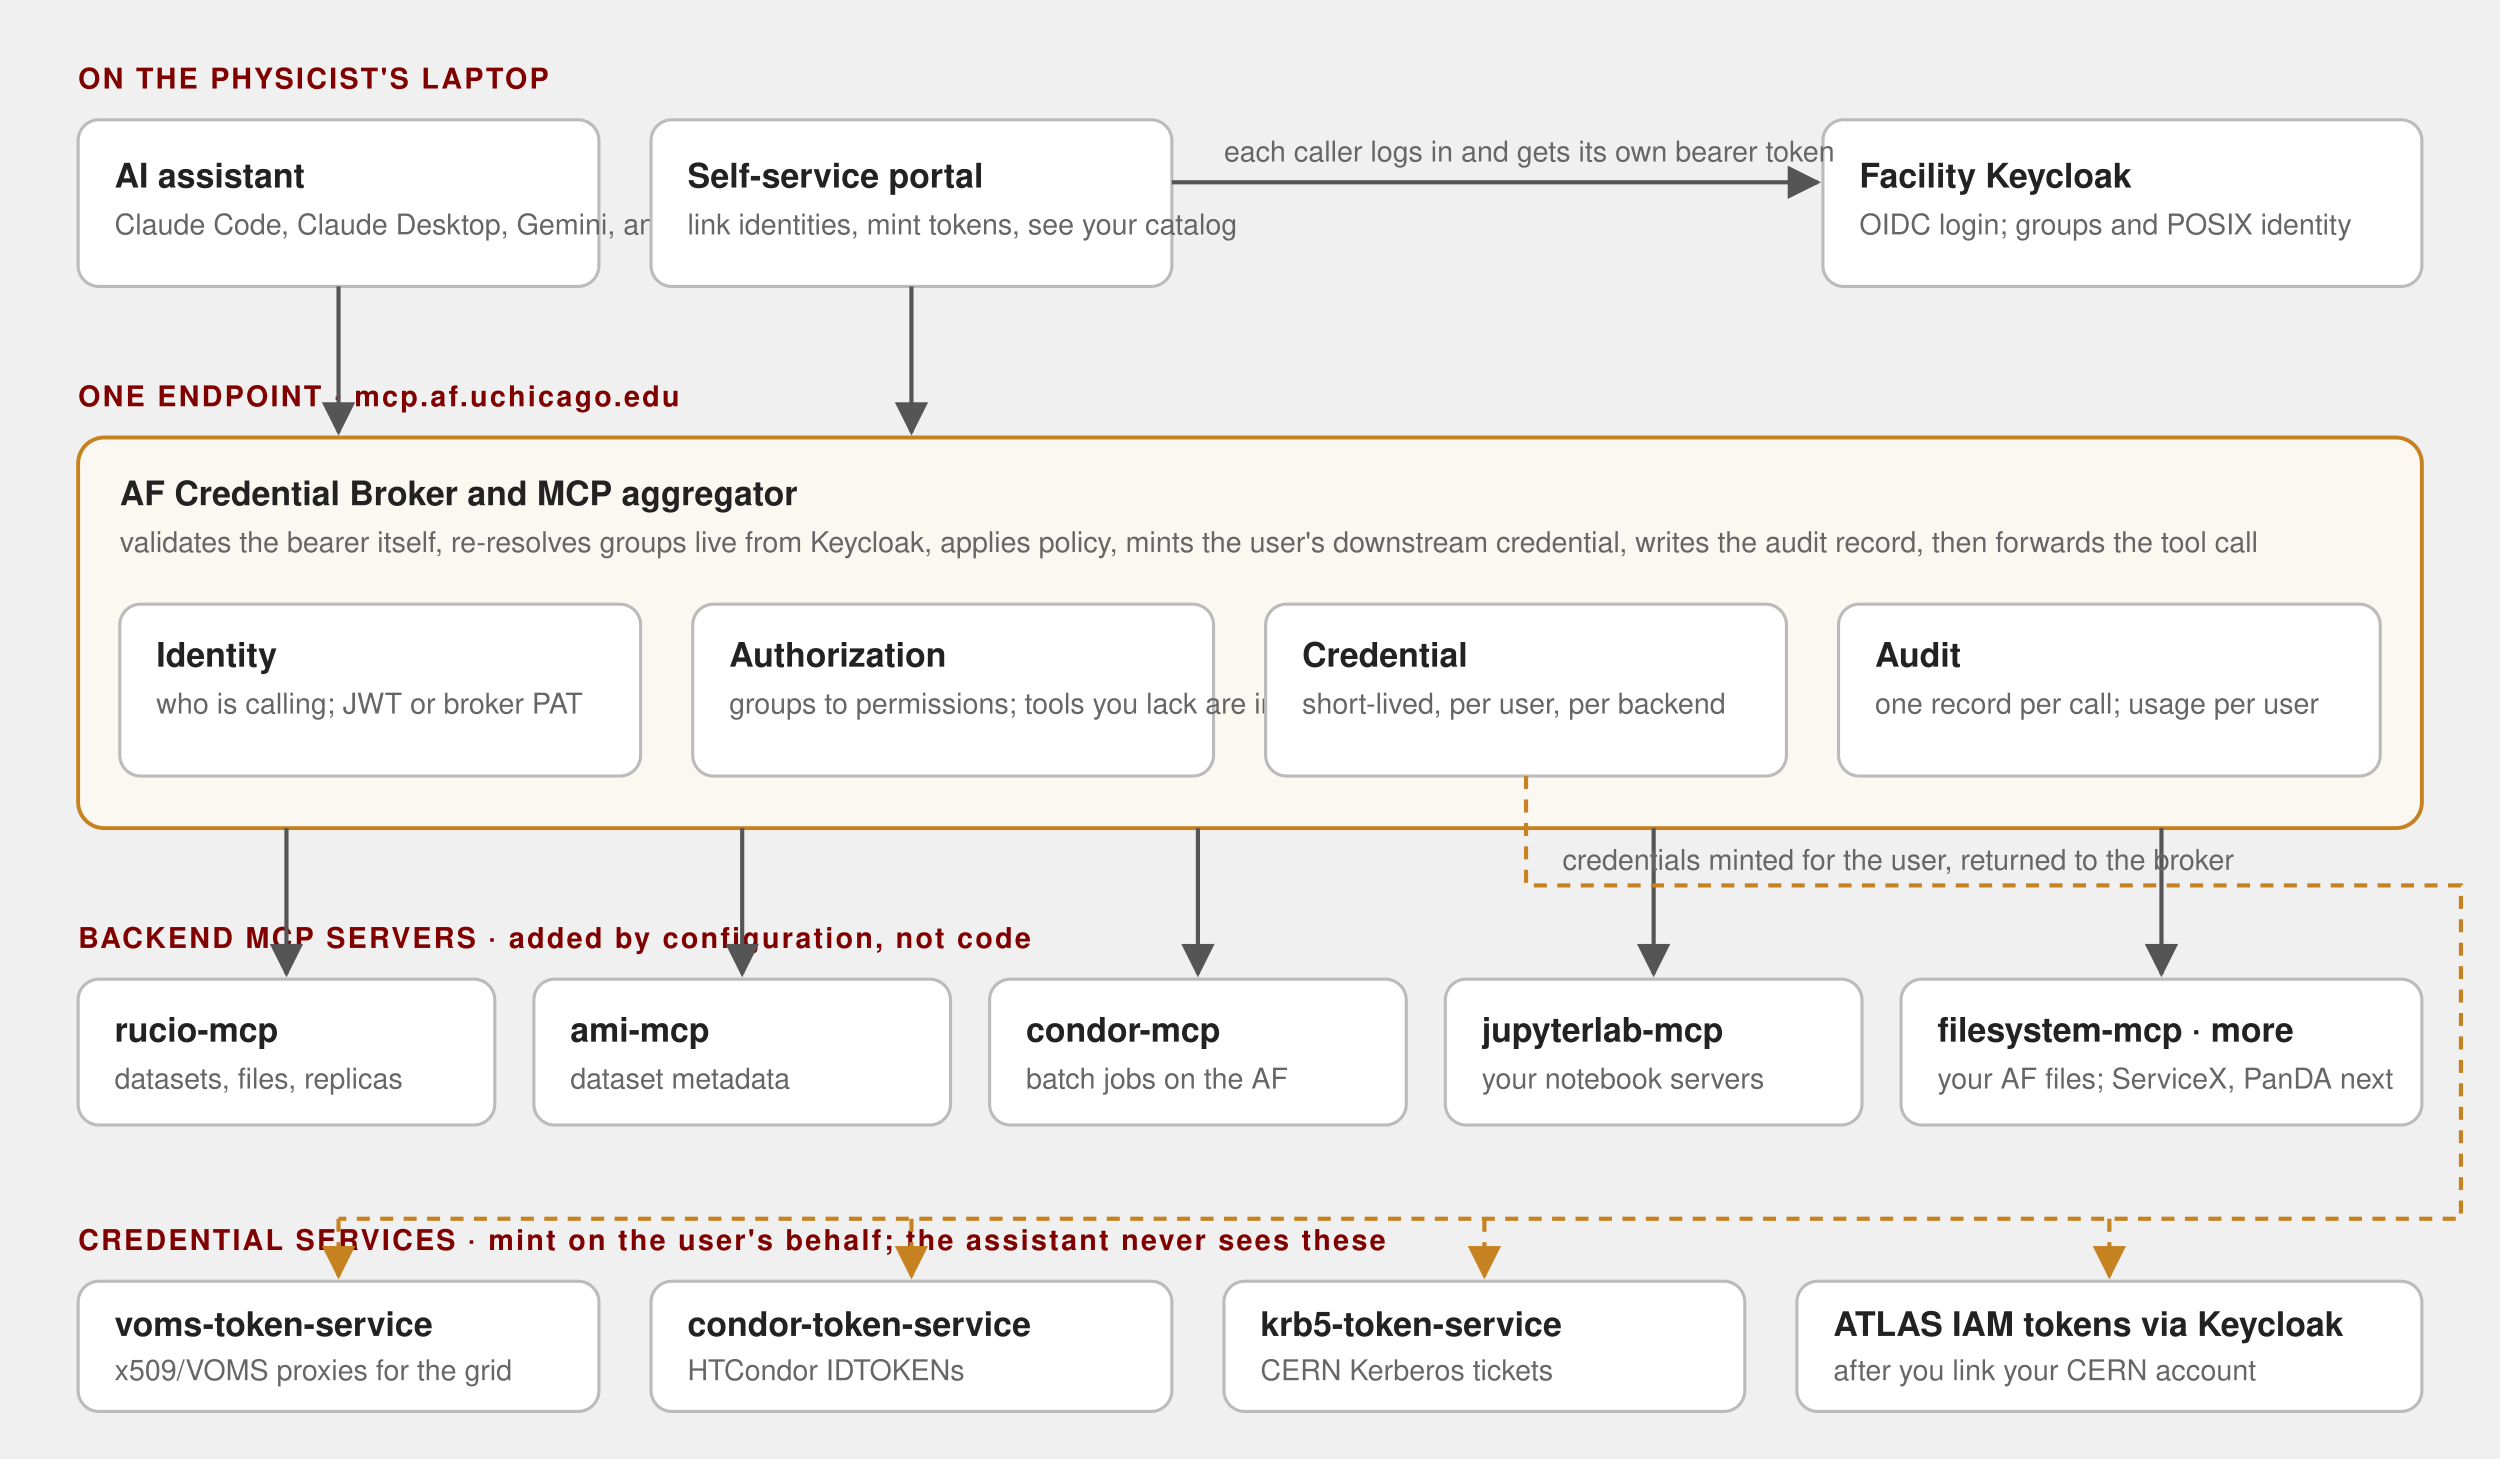
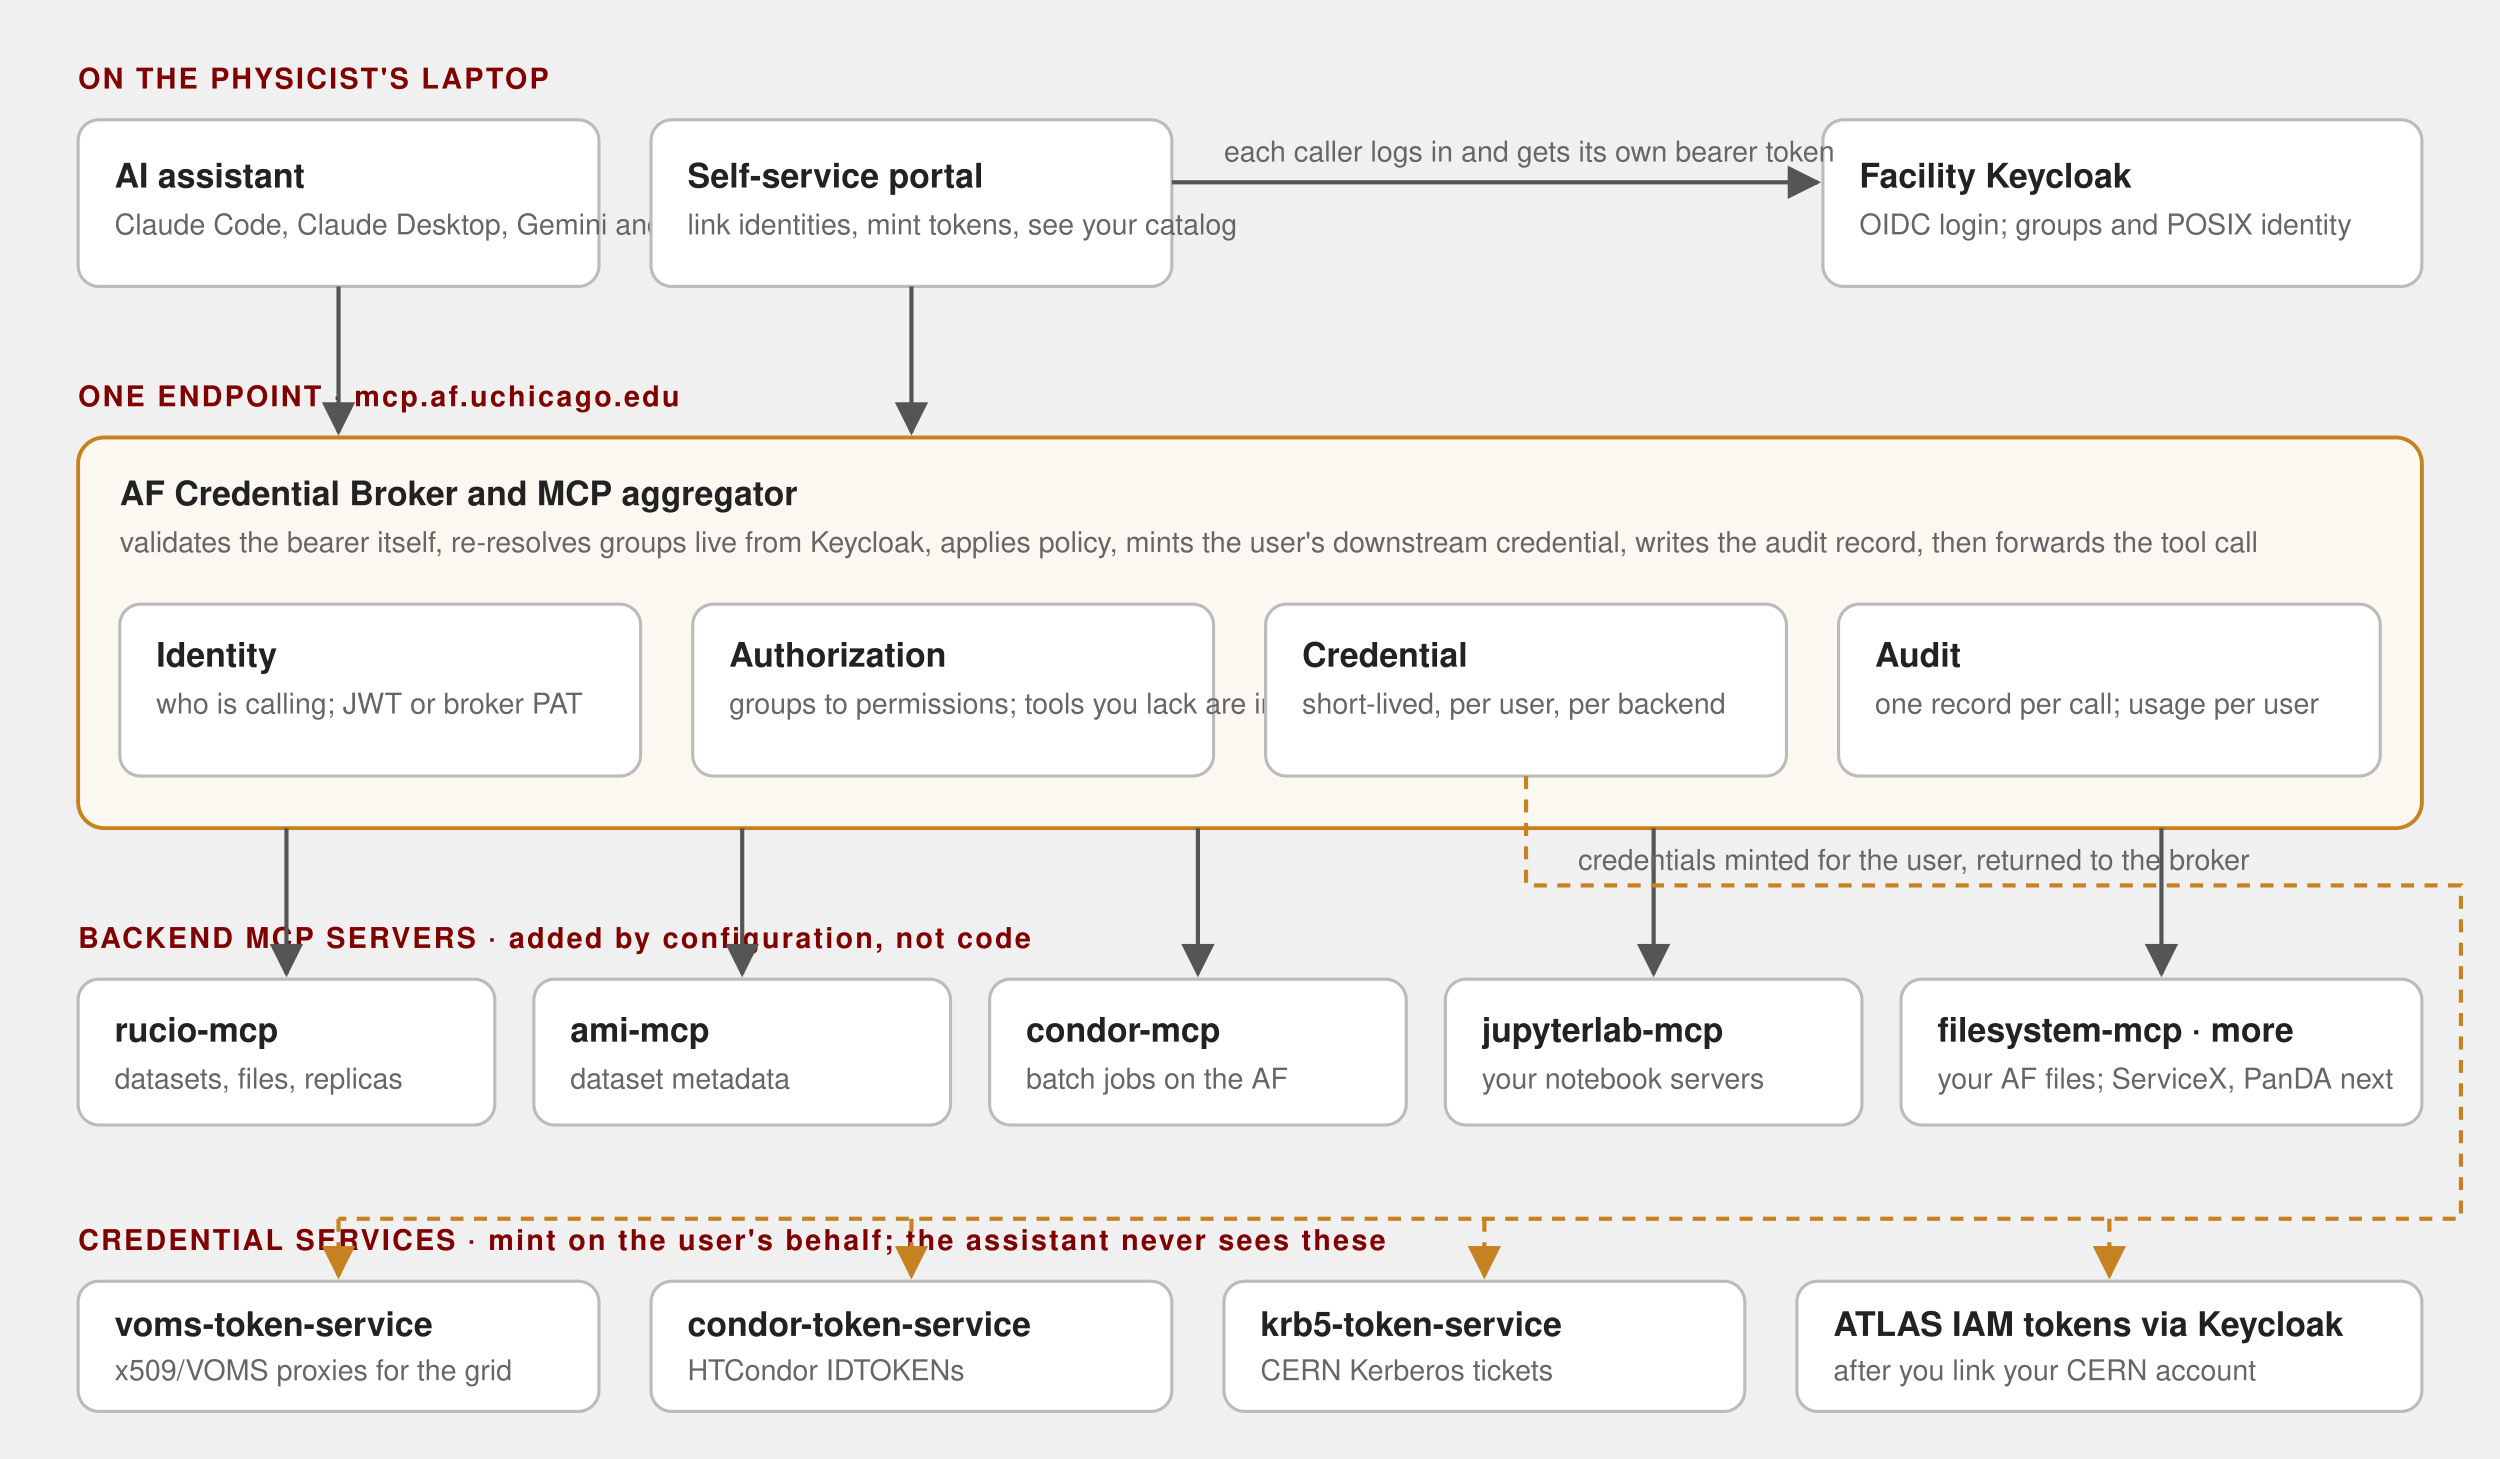
<svg xmlns="http://www.w3.org/2000/svg" viewBox="0 0 960 560" font-family="Plus Jakarta Sans, Helvetica, Arial, sans-serif" role="img" aria-labelledby="t d">
  <defs>
    <marker id="arr" viewBox="0 0 10 10" refX="9" refY="5" markerWidth="8" markerHeight="8" orient="auto-start-reverse">
      <path d="M0 0L10 5L0 10z" fill="#555" />
    </marker>
    <marker id="arr2" viewBox="0 0 10 10" refX="9" refY="5" markerWidth="8" markerHeight="8" orient="auto-start-reverse">
      <path d="M0 0L10 5L0 10z" fill="#C68220" />
    </marker>
  </defs>
  <style>
    .box{fill:#fff;stroke:#bbb;stroke-width:1.2;rx:8}
    .lab{font-size:13px;fill:#222;font-weight:600}
    .sub{font-size:11px;fill:#666}
    .flow{stroke:#555;stroke-width:1.6;fill:none;marker-end:url(#arr)}
    .cred{stroke:#C68220;stroke-width:1.6;fill:none;stroke-dasharray:5 4;marker-end:url(#arr2)}
    .zone{font-size:11px;fill:#800000;font-weight:600;letter-spacing:.08em}
  </style>
  <text class="zone" x="30" y="34">ON THE PHYSICIST'S LAPTOP</text>
  <rect class="box" x="30" y="46" width="200" height="64" />
  <text class="lab" x="44" y="72">AI assistant</text>
-   <text class="sub" x="44" y="90">Claude Code, Claude Desktop, Gemini, any MCP client</text>
+   <text class="sub" x="44" y="90">Claude Code, Claude Desktop, Gemini and more</text>
  <rect class="box" x="250" y="46" width="200" height="64" />
  <text class="lab" x="264" y="72">Self-service portal</text>
  <text class="sub" x="264" y="90">link identities, mint tokens, see your catalog</text>
  <rect class="box" x="700" y="46" width="230" height="64" />
  <text class="lab" x="714" y="72">Facility Keycloak</text>
  <text class="sub" x="714" y="90">OIDC login; groups and POSIX identity</text>
  <path class="flow" d="M450 70 H698" />
  <text class="sub" x="470" y="62">each caller logs in and gets its own bearer token</text>
  <text class="zone" x="30" y="156">ONE ENDPOINT  ·  mcp.af.uchicago.edu</text>
  <rect x="30" y="168" width="900" height="150" fill="#fbf7f1" stroke="#C68220" stroke-width="1.5" rx="10" />
  <text class="lab" x="46" y="194" font-size="15">AF Credential Broker and MCP aggregator</text>
  <text class="sub" x="46" y="212">validates the bearer itself, re-resolves groups live from Keycloak, applies policy, mints the user's downstream credential, writes the audit record, then forwards the tool call</text>
  <g>
    <rect class="box" x="46" y="232" width="200" height="66" />
    <text class="lab" x="60" y="256">Identity</text>
    <text class="sub" x="60" y="274">who is calling; JWT or broker PAT</text>
    <rect class="box" x="266" y="232" width="200" height="66" />
    <text class="lab" x="280" y="256">Authorization</text>
    <text class="sub" x="280" y="274">groups to permissions; tools you lack are invisible</text>
    <rect class="box" x="486" y="232" width="200" height="66" />
    <text class="lab" x="500" y="256">Credential</text>
    <text class="sub" x="500" y="274">short-lived, per user, per backend</text>
    <rect class="box" x="706" y="232" width="208" height="66" />
    <text class="lab" x="720" y="256">Audit</text>
    <text class="sub" x="720" y="274">one record per call; usage per user</text>
  </g>
  <path class="flow" d="M130 110 V166" />
  <path class="flow" d="M350 110 V166" />
  <text class="zone" x="30" y="364">BACKEND MCP SERVERS  ·  added by configuration, not code</text>
  <g>
    <rect class="box" x="30" y="376" width="160" height="56" />
    <text class="lab" x="44" y="400">rucio-mcp</text>
    <text class="sub" x="44" y="418">datasets, files, replicas</text>
    <rect class="box" x="205" y="376" width="160" height="56" />
    <text class="lab" x="219" y="400">ami-mcp</text>
    <text class="sub" x="219" y="418">dataset metadata</text>
    <rect class="box" x="380" y="376" width="160" height="56" />
    <text class="lab" x="394" y="400">condor-mcp</text>
    <text class="sub" x="394" y="418">batch jobs on the AF</text>
    <rect class="box" x="555" y="376" width="160" height="56" />
    <text class="lab" x="569" y="400">jupyterlab-mcp</text>
    <text class="sub" x="569" y="418">your notebook servers</text>
    <rect class="box" x="730" y="376" width="200" height="56" />
    <text class="lab" x="744" y="400">filesystem-mcp  ·  more</text>
    <text class="sub" x="744" y="418">your AF files; ServiceX, PanDA next</text>
  </g>
  <path class="flow" d="M110 318 V374" />
  <path class="flow" d="M285 318 V374" />
  <path class="flow" d="M460 318 V374" />
  <path class="flow" d="M635 318 V374" />
  <path class="flow" d="M830 318 V374" />
  <text class="zone" x="30" y="480">CREDENTIAL SERVICES  ·  mint on the user's behalf; the assistant never sees these</text>
  <g>
    <rect class="box" x="30" y="492" width="200" height="50" />
    <text class="lab" x="44" y="513">voms-token-service</text>
    <text class="sub" x="44" y="530">x509/VOMS proxies for the grid</text>
    <rect class="box" x="250" y="492" width="200" height="50" />
    <text class="lab" x="264" y="513">condor-token-service</text>
    <text class="sub" x="264" y="530">HTCondor IDTOKENs</text>
    <rect class="box" x="470" y="492" width="200" height="50" />
    <text class="lab" x="484" y="513">krb5-token-service</text>
    <text class="sub" x="484" y="530">CERN Kerberos tickets</text>
    <rect class="box" x="690" y="492" width="240" height="50" />
    <text class="lab" x="704" y="513">ATLAS IAM tokens via Keycloak</text>
    <text class="sub" x="704" y="530">after you link your CERN account</text>
  </g>
  <path d="M586 298 V340 H945 V468 H130" fill="none" stroke="#C68220" stroke-width="1.6" stroke-dasharray="5 4" />
  <path class="cred" d="M130 468 V490" />
  <path class="cred" d="M350 468 V490" />
  <path class="cred" d="M570 468 V490" />
  <path class="cred" d="M810 468 V490" />
-   <text class="sub" x="600" y="334" fill="#C68220">credentials minted for the user, returned to the broker</text>
+   <text class="sub" x="606" y="334" fill="#C68220">credentials minted for the user, returned to the broker</text>
</svg>
